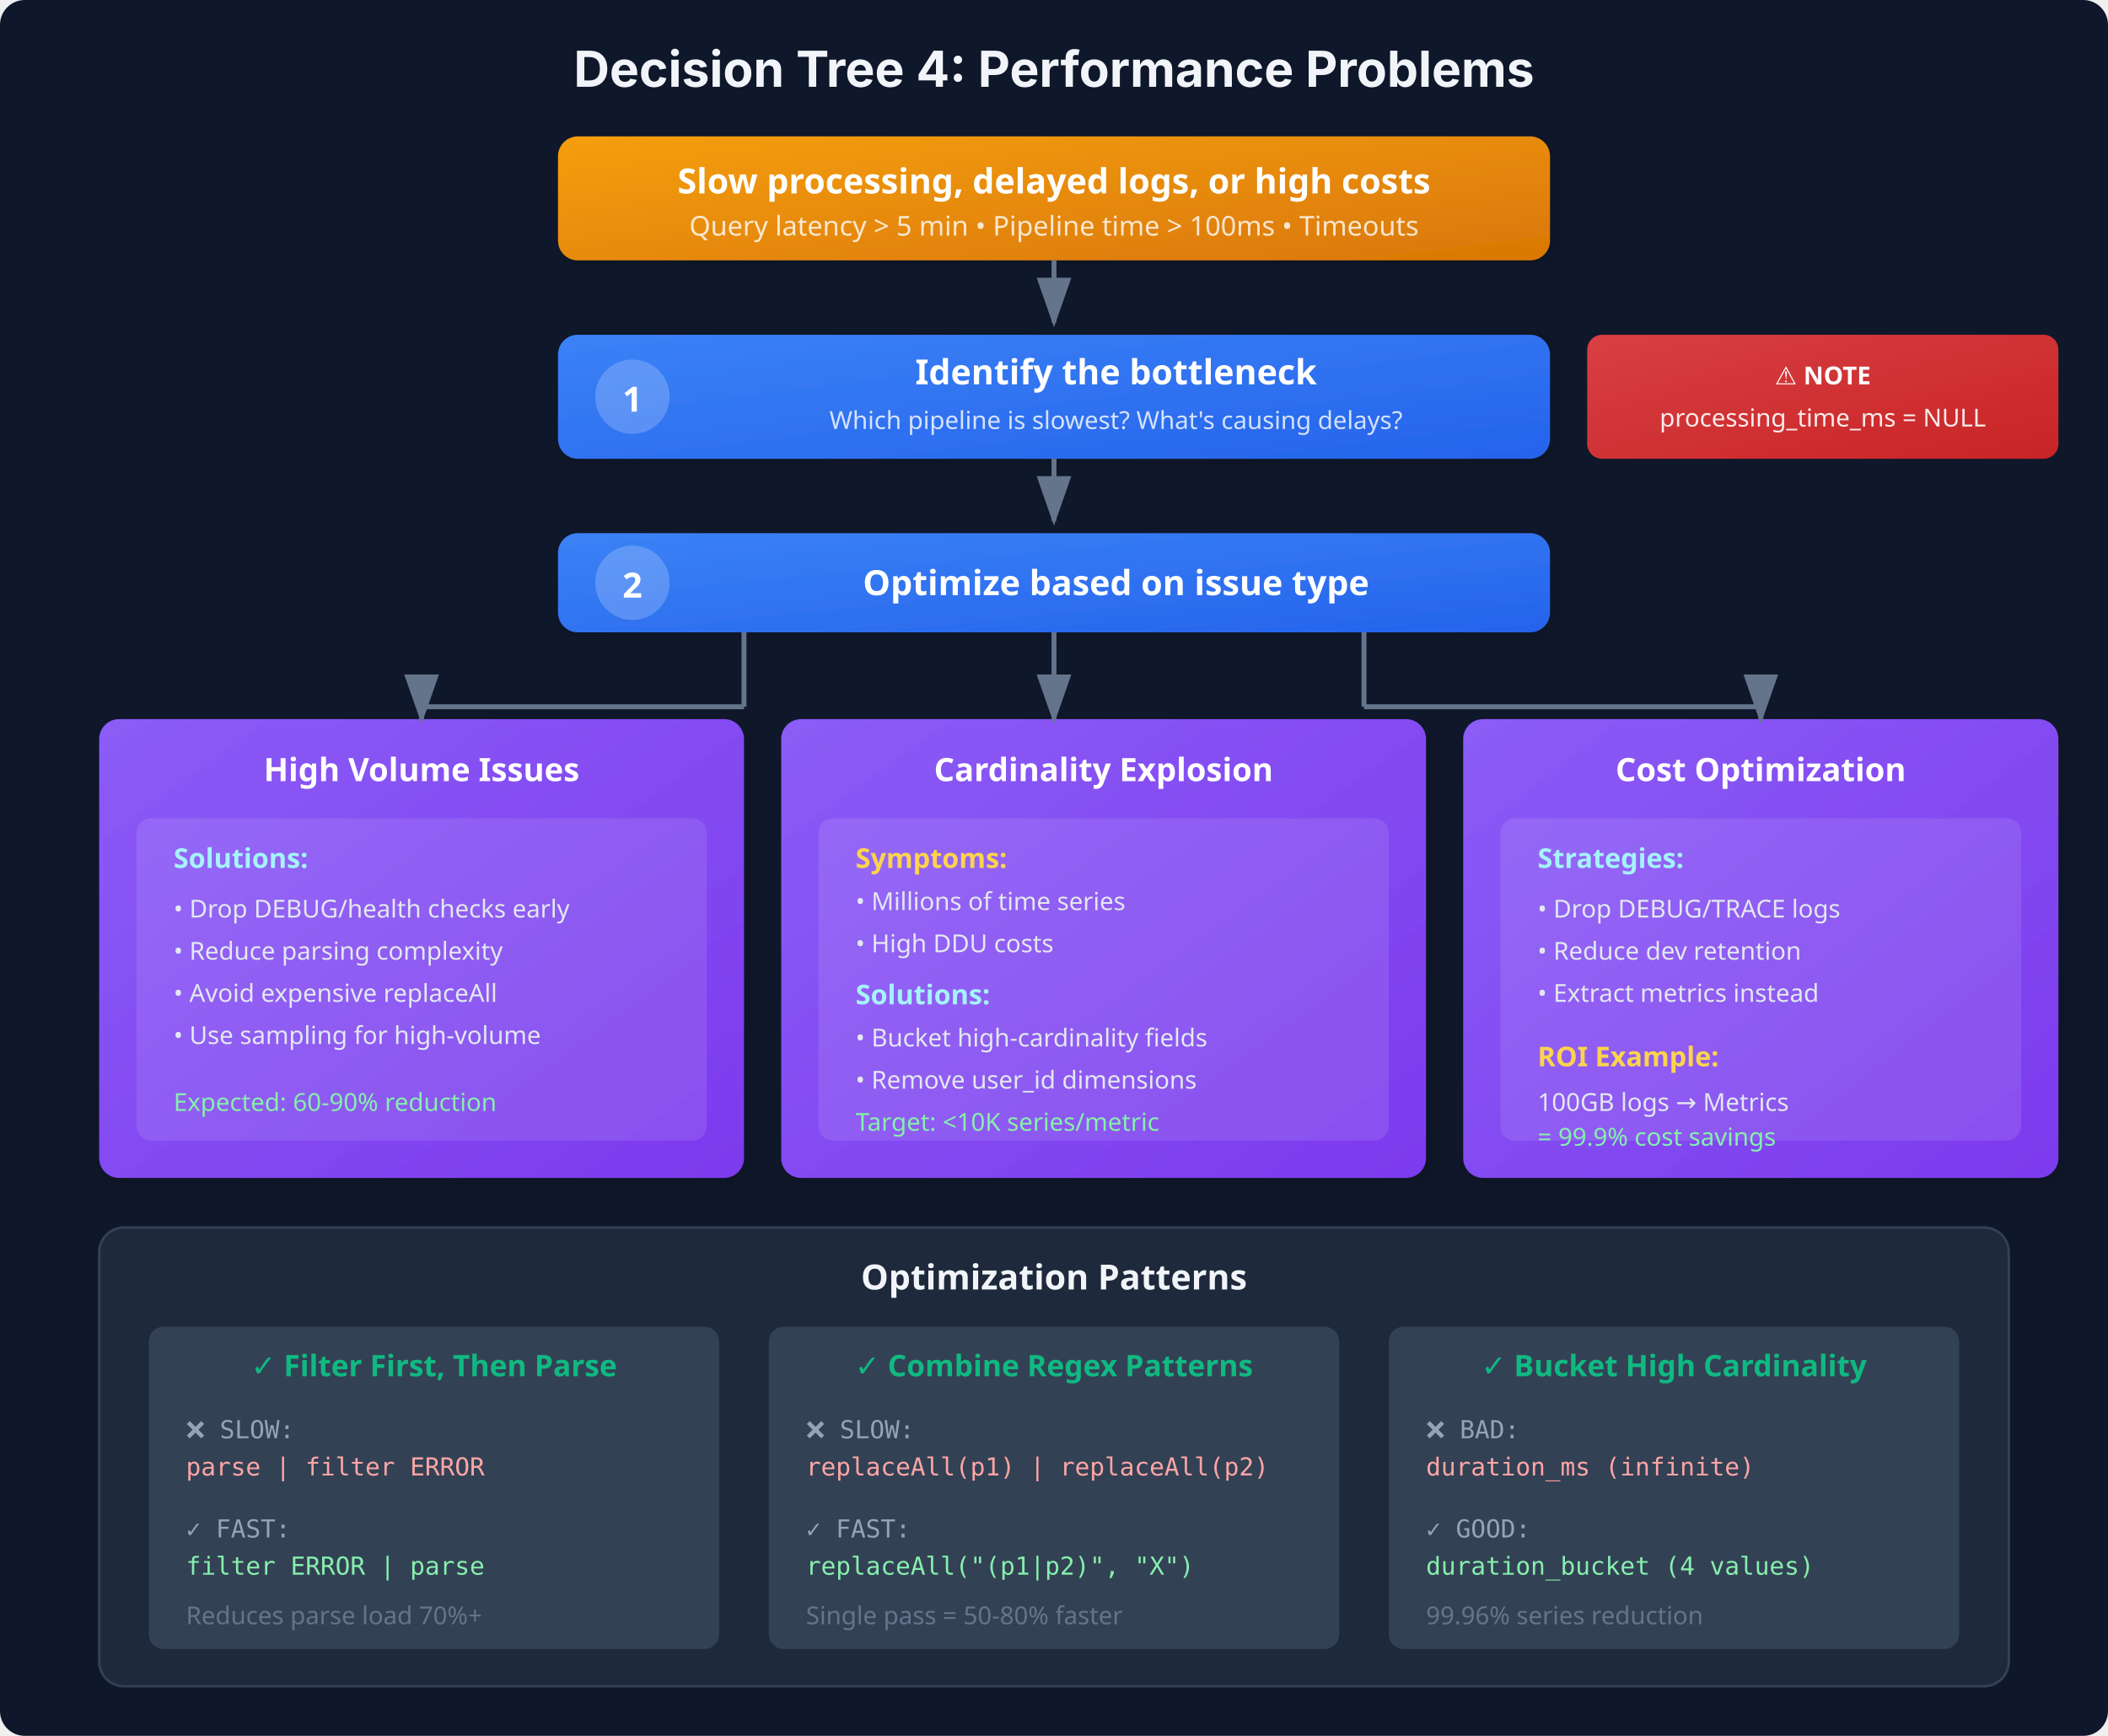
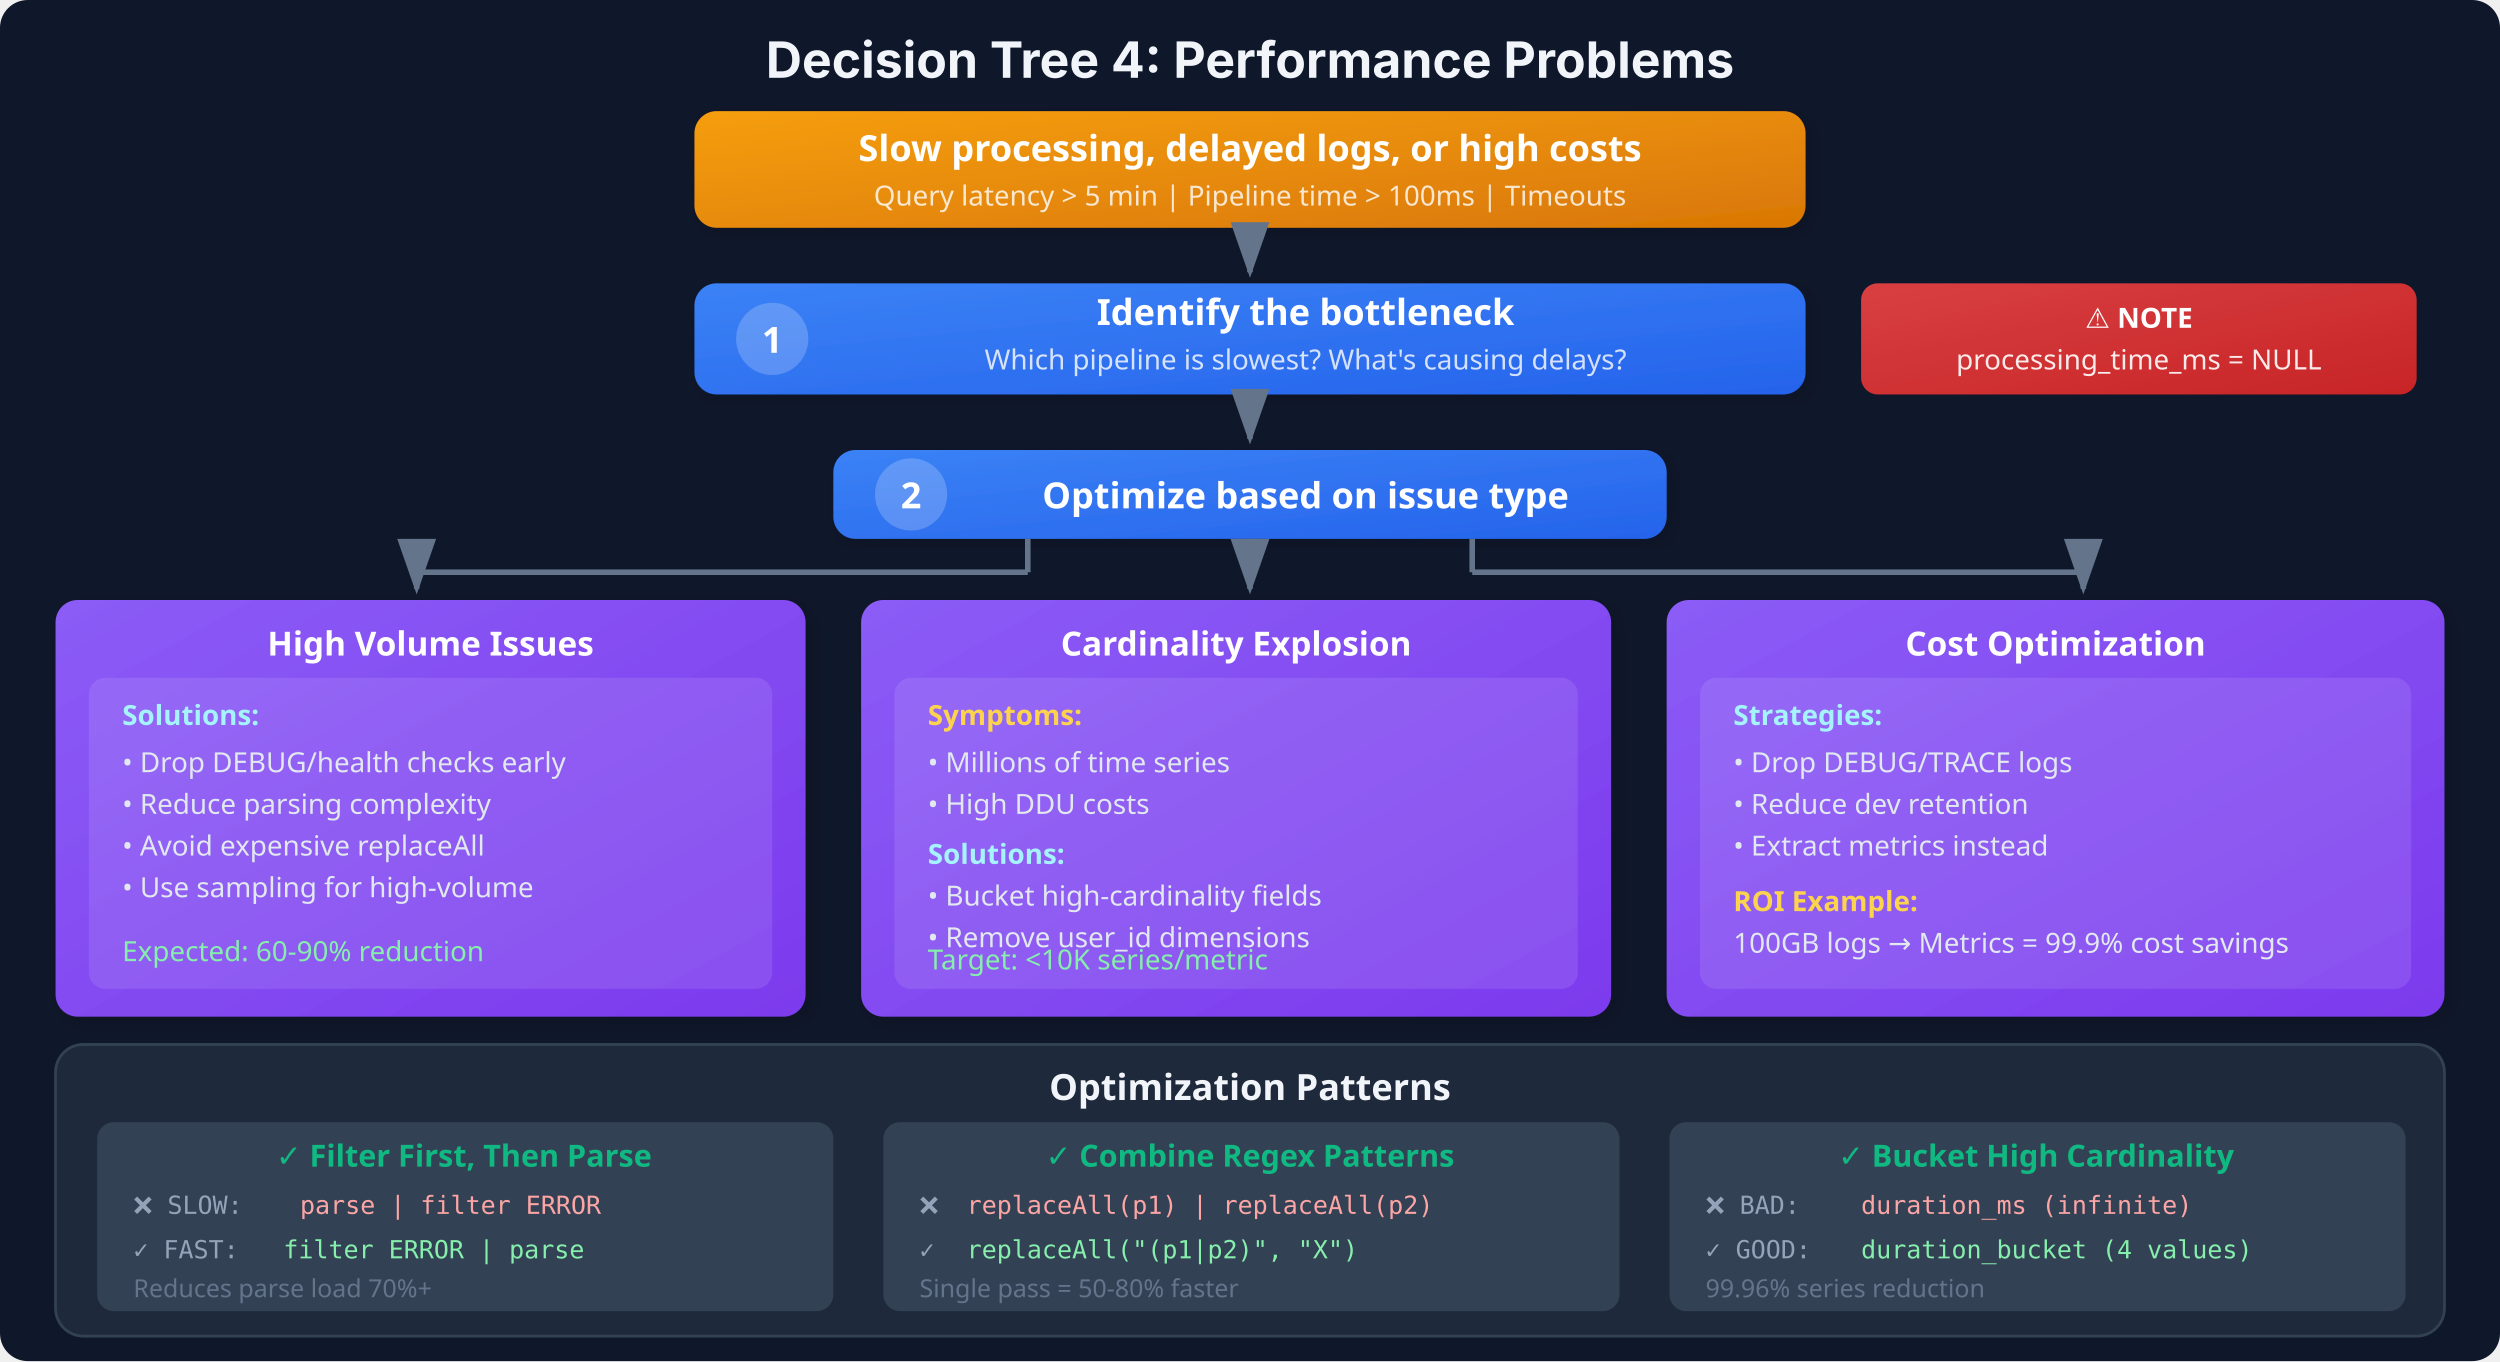
- <svg xmlns="http://www.w3.org/2000/svg" viewBox="0 0 850 700">
+ <svg xmlns="http://www.w3.org/2000/svg" viewBox="0 0 900 490">
  <defs>
    <linearGradient id="pProblemGrad" x1="0%" y1="0%" x2="100%" y2="100%">
      <stop offset="0%" style="stop-color:#f59e0b;stop-opacity:1" />
      <stop offset="100%" style="stop-color:#d97706;stop-opacity:1" />
    </linearGradient>
    <linearGradient id="pStepGrad" x1="0%" y1="0%" x2="100%" y2="100%">
      <stop offset="0%" style="stop-color:#3b82f6;stop-opacity:1" />
      <stop offset="100%" style="stop-color:#2563eb;stop-opacity:1" />
    </linearGradient>
    <linearGradient id="pSolutionGrad" x1="0%" y1="0%" x2="100%" y2="100%">
      <stop offset="0%" style="stop-color:#10b981;stop-opacity:1" />
      <stop offset="100%" style="stop-color:#059669;stop-opacity:1" />
    </linearGradient>
    <linearGradient id="pCategoryGrad" x1="0%" y1="0%" x2="100%" y2="100%">
      <stop offset="0%" style="stop-color:#8b5cf6;stop-opacity:1" />
      <stop offset="100%" style="stop-color:#7c3aed;stop-opacity:1" />
    </linearGradient>
    <linearGradient id="pWarningGrad" x1="0%" y1="0%" x2="100%" y2="100%">
      <stop offset="0%" style="stop-color:#ef4444;stop-opacity:1" />
      <stop offset="100%" style="stop-color:#dc2626;stop-opacity:1" />
    </linearGradient>
    <filter id="pShadow">
      <feDropShadow dx="2" dy="2" stdDeviation="3" flood-opacity="0.15" />
    </filter>
    <marker id="pArrow" markerWidth="10" markerHeight="7" refX="9" refY="3.5" orient="auto">
      <polygon points="0 0, 10 3.5, 0 7" fill="#64748b" />
    </marker>
  </defs>
-   <rect width="850" height="700" fill="#0f172a" rx="10" />
-   <text x="425" y="35" font-family="system-ui, -apple-system, sans-serif" font-size="20" font-weight="bold" fill="#f1f5f9" text-anchor="middle">Decision Tree 4: Performance Problems</text>
-   <rect x="225" y="55" width="400" height="50" rx="8" fill="url(#pProblemGrad)" filter="url(#pShadow)" />
-   <text x="425" y="78" font-family="system-ui, sans-serif" font-size="14" font-weight="bold" fill="#fff" text-anchor="middle">Slow processing, delayed logs, or high costs</text>
-   <text x="425" y="95" font-family="system-ui, sans-serif" font-size="11" fill="rgba(255,255,255,0.8)" text-anchor="middle">Query latency &gt; 5 min • Pipeline time &gt; 100ms • Timeouts</text>
-   <line x1="425" y1="105" x2="425" y2="130" stroke="#64748b" stroke-width="2" marker-end="url(#pArrow)" />
-   <rect x="225" y="135" width="400" height="50" rx="8" fill="url(#pStepGrad)" filter="url(#pShadow)" />
-   <circle cx="255" cy="160" r="15" fill="rgba(255,255,255,0.2)" />
-   <text x="255" y="166" font-family="system-ui, sans-serif" font-size="14" font-weight="bold" fill="#fff" text-anchor="middle">1</text>
-   <text x="450" y="155" font-family="system-ui, sans-serif" font-size="14" font-weight="bold" fill="#fff" text-anchor="middle">Identify the bottleneck</text>
-   <text x="450" y="173" font-family="system-ui, sans-serif" font-size="10" fill="rgba(255,255,255,0.8)" text-anchor="middle">Which pipeline is slowest? What's causing delays?</text>
-   <rect x="640" y="135" width="190" height="50" rx="6" fill="url(#pWarningGrad)" opacity="0.9" />
-   <text x="735" y="155" font-family="system-ui, sans-serif" font-size="10" font-weight="bold" fill="#fff" text-anchor="middle">⚠️ NOTE</text>
-   <text x="735" y="172" font-family="system-ui, sans-serif" font-size="10" fill="rgba(255,255,255,0.9)" text-anchor="middle">processing_time_ms = NULL</text>
-   <line x1="425" y1="185" x2="425" y2="210" stroke="#64748b" stroke-width="2" marker-end="url(#pArrow)" />
-   <rect x="225" y="215" width="400" height="40" rx="8" fill="url(#pStepGrad)" filter="url(#pShadow)" />
-   <circle cx="255" cy="235" r="15" fill="rgba(255,255,255,0.2)" />
-   <text x="255" y="241" font-family="system-ui, sans-serif" font-size="14" font-weight="bold" fill="#fff" text-anchor="middle">2</text>
-   <text x="450" y="240" font-family="system-ui, sans-serif" font-size="14" font-weight="bold" fill="#fff" text-anchor="middle">Optimize based on issue type</text>
-   <line x1="300" y1="255" x2="300" y2="285" stroke="#64748b" stroke-width="2" />
-   <line x1="425" y1="255" x2="425" y2="285" stroke="#64748b" stroke-width="2" />
-   <line x1="550" y1="255" x2="550" y2="285" stroke="#64748b" stroke-width="2" />
-   <rect x="40" y="290" width="260" height="185" rx="8" fill="url(#pCategoryGrad)" filter="url(#pShadow)" />
-   <text x="170" y="315" font-family="system-ui, sans-serif" font-size="13" font-weight="bold" fill="#fff" text-anchor="middle">High Volume Issues</text>
-   <rect x="55" y="330" width="230" height="130" rx="6" fill="rgba(255,255,255,0.1)" />
-   <text x="70" y="350" font-family="system-ui, sans-serif" font-size="11" font-weight="bold" fill="#a5f3fc">Solutions:</text>
-   <text x="70" y="370" font-family="system-ui, sans-serif" font-size="10" fill="#e2e8f0">• Drop DEBUG/health checks early</text>
-   <text x="70" y="387" font-family="system-ui, sans-serif" font-size="10" fill="#e2e8f0">• Reduce parsing complexity</text>
-   <text x="70" y="404" font-family="system-ui, sans-serif" font-size="10" fill="#e2e8f0">• Avoid expensive replaceAll</text>
-   <text x="70" y="421" font-family="system-ui, sans-serif" font-size="10" fill="#e2e8f0">• Use sampling for high-volume</text>
-   <text x="70" y="448" font-family="system-ui, sans-serif" font-size="10" fill="#86efac">Expected: 60-90% reduction</text>
-   <line x1="300" y1="285" x2="170" y2="285" stroke="#64748b" stroke-width="2" />
-   <line x1="170" y1="285" x2="170" y2="290" stroke="#64748b" stroke-width="2" marker-end="url(#pArrow)" />
-   <rect x="315" y="290" width="260" height="185" rx="8" fill="url(#pCategoryGrad)" filter="url(#pShadow)" />
-   <text x="445" y="315" font-family="system-ui, sans-serif" font-size="13" font-weight="bold" fill="#fff" text-anchor="middle">Cardinality Explosion</text>
-   <rect x="330" y="330" width="230" height="130" rx="6" fill="rgba(255,255,255,0.1)" />
-   <text x="345" y="350" font-family="system-ui, sans-serif" font-size="11" font-weight="bold" fill="#fcd34d">Symptoms:</text>
-   <text x="345" y="367" font-family="system-ui, sans-serif" font-size="10" fill="#e2e8f0">• Millions of time series</text>
-   <text x="345" y="384" font-family="system-ui, sans-serif" font-size="10" fill="#e2e8f0">• High DDU costs</text>
-   <text x="345" y="405" font-family="system-ui, sans-serif" font-size="11" font-weight="bold" fill="#a5f3fc">Solutions:</text>
-   <text x="345" y="422" font-family="system-ui, sans-serif" font-size="10" fill="#e2e8f0">• Bucket high-cardinality fields</text>
-   <text x="345" y="439" font-family="system-ui, sans-serif" font-size="10" fill="#e2e8f0">• Remove user_id dimensions</text>
-   <text x="345" y="456" font-family="system-ui, sans-serif" font-size="10" fill="#86efac">Target: &lt;10K series/metric</text>
-   <line x1="425" y1="285" x2="425" y2="290" stroke="#64748b" stroke-width="2" marker-end="url(#pArrow)" />
-   <rect x="590" y="290" width="240" height="185" rx="8" fill="url(#pCategoryGrad)" filter="url(#pShadow)" />
-   <text x="710" y="315" font-family="system-ui, sans-serif" font-size="13" font-weight="bold" fill="#fff" text-anchor="middle">Cost Optimization</text>
-   <rect x="605" y="330" width="210" height="130" rx="6" fill="rgba(255,255,255,0.1)" />
-   <text x="620" y="350" font-family="system-ui, sans-serif" font-size="11" font-weight="bold" fill="#a5f3fc">Strategies:</text>
-   <text x="620" y="370" font-family="system-ui, sans-serif" font-size="10" fill="#e2e8f0">• Drop DEBUG/TRACE logs</text>
-   <text x="620" y="387" font-family="system-ui, sans-serif" font-size="10" fill="#e2e8f0">• Reduce dev retention</text>
-   <text x="620" y="404" font-family="system-ui, sans-serif" font-size="10" fill="#e2e8f0">• Extract metrics instead</text>
-   <text x="620" y="430" font-family="system-ui, sans-serif" font-size="11" font-weight="bold" fill="#fcd34d">ROI Example:</text>
-   <text x="620" y="448" font-family="system-ui, sans-serif" font-size="10" fill="#e2e8f0">100GB logs → Metrics</text>
-   <text x="620" y="462" font-family="system-ui, sans-serif" font-size="10" fill="#86efac">= 99.9% cost savings</text>
-   <line x1="550" y1="285" x2="710" y2="285" stroke="#64748b" stroke-width="2" />
-   <line x1="710" y1="285" x2="710" y2="290" stroke="#64748b" stroke-width="2" marker-end="url(#pArrow)" />
-   <rect x="40" y="495" width="770" height="185" rx="10" fill="#1e293b" stroke="#334155" stroke-width="1" />
-   <text x="425" y="520" font-family="system-ui, sans-serif" font-size="14" font-weight="bold" fill="#f1f5f9" text-anchor="middle">Optimization Patterns</text>
-   <rect x="60" y="535" width="230" height="130" rx="6" fill="#334155" />
-   <text x="175" y="555" font-family="system-ui, sans-serif" font-size="12" font-weight="bold" fill="#10b981" text-anchor="middle">✓ Filter First, Then Parse</text>
-   <text x="75" y="580" font-family="monospace" font-size="10" fill="#94a3b8">❌ SLOW:</text>
-   <text x="75" y="595" font-family="monospace" font-size="10" fill="#fca5a5">parse | filter ERROR</text>
-   <text x="75" y="620" font-family="monospace" font-size="10" fill="#94a3b8">✓ FAST:</text>
-   <text x="75" y="635" font-family="monospace" font-size="10" fill="#86efac">filter ERROR | parse</text>
-   <text x="75" y="655" font-family="system-ui, sans-serif" font-size="10" fill="#64748b">Reduces parse load 70%+</text>
-   <rect x="310" y="535" width="230" height="130" rx="6" fill="#334155" />
-   <text x="425" y="555" font-family="system-ui, sans-serif" font-size="12" font-weight="bold" fill="#10b981" text-anchor="middle">✓ Combine Regex Patterns</text>
-   <text x="325" y="580" font-family="monospace" font-size="10" fill="#94a3b8">❌ SLOW:</text>
-   <text x="325" y="595" font-family="monospace" font-size="10" fill="#fca5a5">replaceAll(p1) | replaceAll(p2)</text>
-   <text x="325" y="620" font-family="monospace" font-size="10" fill="#94a3b8">✓ FAST:</text>
-   <text x="325" y="635" font-family="monospace" font-size="10" fill="#86efac">replaceAll("(p1|p2)", "X")</text>
-   <text x="325" y="655" font-family="system-ui, sans-serif" font-size="10" fill="#64748b">Single pass = 50-80% faster</text>
-   <rect x="560" y="535" width="230" height="130" rx="6" fill="#334155" />
-   <text x="675" y="555" font-family="system-ui, sans-serif" font-size="12" font-weight="bold" fill="#10b981" text-anchor="middle">✓ Bucket High Cardinality</text>
-   <text x="575" y="580" font-family="monospace" font-size="10" fill="#94a3b8">❌ BAD:</text>
-   <text x="575" y="595" font-family="monospace" font-size="10" fill="#fca5a5">duration_ms (infinite)</text>
-   <text x="575" y="620" font-family="monospace" font-size="10" fill="#94a3b8">✓ GOOD:</text>
-   <text x="575" y="635" font-family="monospace" font-size="10" fill="#86efac">duration_bucket (4 values)</text>
-   <text x="575" y="655" font-family="system-ui, sans-serif" font-size="10" fill="#64748b">99.96% series reduction</text>
+   <rect width="900" height="490" fill="#0f172a" rx="10" />
+   <text x="450" y="28" font-family="system-ui, -apple-system, sans-serif" font-size="18" font-weight="bold" fill="#f1f5f9" text-anchor="middle">Decision Tree 4: Performance Problems</text>
+   <rect x="250" y="40" width="400" height="42" rx="8" fill="url(#pProblemGrad)" filter="url(#pShadow)" />
+   <text x="450" y="58" font-family="system-ui, sans-serif" font-size="13" font-weight="bold" fill="#fff" text-anchor="middle">Slow processing, delayed logs, or high costs</text>
+   <text x="450" y="74" font-family="system-ui, sans-serif" font-size="10" fill="rgba(255,255,255,0.8)" text-anchor="middle">Query latency &gt; 5 min | Pipeline time &gt; 100ms | Timeouts</text>
+   <line x1="450" y1="82" x2="450" y2="98" stroke="#64748b" stroke-width="2" marker-end="url(#pArrow)" />
+   <rect x="250" y="102" width="400" height="40" rx="8" fill="url(#pStepGrad)" filter="url(#pShadow)" />
+   <circle cx="278" cy="122" r="13" fill="rgba(255,255,255,0.2)" />
+   <text x="278" y="127" font-family="system-ui, sans-serif" font-size="13" font-weight="bold" fill="#fff" text-anchor="middle">1</text>
+   <text x="470" y="117" font-family="system-ui, sans-serif" font-size="13" font-weight="bold" fill="#fff" text-anchor="middle">Identify the bottleneck</text>
+   <text x="470" y="133" font-family="system-ui, sans-serif" font-size="10" fill="rgba(255,255,255,0.8)" text-anchor="middle">Which pipeline is slowest? What's causing delays?</text>
+   <rect x="670" y="102" width="200" height="40" rx="6" fill="url(#pWarningGrad)" opacity="0.9" />
+   <text x="770" y="118" font-family="system-ui, sans-serif" font-size="10" font-weight="bold" fill="#fff" text-anchor="middle">⚠️ NOTE</text>
+   <text x="770" y="133" font-family="system-ui, sans-serif" font-size="10" fill="rgba(255,255,255,0.9)" text-anchor="middle">processing_time_ms = NULL</text>
+   <line x1="450" y1="142" x2="450" y2="158" stroke="#64748b" stroke-width="2" marker-end="url(#pArrow)" />
+   <rect x="300" y="162" width="300" height="32" rx="8" fill="url(#pStepGrad)" filter="url(#pShadow)" />
+   <circle cx="328" cy="178" r="13" fill="rgba(255,255,255,0.2)" />
+   <text x="328" y="183" font-family="system-ui, sans-serif" font-size="13" font-weight="bold" fill="#fff" text-anchor="middle">2</text>
+   <text x="470" y="183" font-family="system-ui, sans-serif" font-size="13" font-weight="bold" fill="#fff" text-anchor="middle">Optimize based on issue type</text>
+   <line x1="370" y1="194" x2="370" y2="206" stroke="#64748b" stroke-width="2" />
+   <line x1="370" y1="206" x2="150" y2="206" stroke="#64748b" stroke-width="2" />
+   <line x1="150" y1="206" x2="150" y2="212" stroke="#64748b" stroke-width="2" marker-end="url(#pArrow)" />
+   <line x1="450" y1="194" x2="450" y2="212" stroke="#64748b" stroke-width="2" marker-end="url(#pArrow)" />
+   <line x1="530" y1="194" x2="530" y2="206" stroke="#64748b" stroke-width="2" />
+   <line x1="530" y1="206" x2="750" y2="206" stroke="#64748b" stroke-width="2" />
+   <line x1="750" y1="206" x2="750" y2="212" stroke="#64748b" stroke-width="2" marker-end="url(#pArrow)" />
+   <rect x="20" y="216" width="270" height="150" rx="8" fill="url(#pCategoryGrad)" filter="url(#pShadow)" />
+   <text x="155" y="236" font-family="system-ui, sans-serif" font-size="12" font-weight="bold" fill="#fff" text-anchor="middle">High Volume Issues</text>
+   <rect x="32" y="244" width="246" height="112" rx="6" fill="rgba(255,255,255,0.1)" />
+   <text x="44" y="261" font-family="system-ui, sans-serif" font-size="10" font-weight="bold" fill="#a5f3fc">Solutions:</text>
+   <text x="44" y="278" font-family="system-ui, sans-serif" font-size="10" fill="#e2e8f0">• Drop DEBUG/health checks early</text>
+   <text x="44" y="293" font-family="system-ui, sans-serif" font-size="10" fill="#e2e8f0">• Reduce parsing complexity</text>
+   <text x="44" y="308" font-family="system-ui, sans-serif" font-size="10" fill="#e2e8f0">• Avoid expensive replaceAll</text>
+   <text x="44" y="323" font-family="system-ui, sans-serif" font-size="10" fill="#e2e8f0">• Use sampling for high-volume</text>
+   <text x="44" y="346" font-family="system-ui, sans-serif" font-size="10" fill="#86efac">Expected: 60-90% reduction</text>
+   <rect x="310" y="216" width="270" height="150" rx="8" fill="url(#pCategoryGrad)" filter="url(#pShadow)" />
+   <text x="445" y="236" font-family="system-ui, sans-serif" font-size="12" font-weight="bold" fill="#fff" text-anchor="middle">Cardinality Explosion</text>
+   <rect x="322" y="244" width="246" height="112" rx="6" fill="rgba(255,255,255,0.1)" />
+   <text x="334" y="261" font-family="system-ui, sans-serif" font-size="10" font-weight="bold" fill="#fcd34d">Symptoms:</text>
+   <text x="334" y="278" font-family="system-ui, sans-serif" font-size="10" fill="#e2e8f0">• Millions of time series</text>
+   <text x="334" y="293" font-family="system-ui, sans-serif" font-size="10" fill="#e2e8f0">• High DDU costs</text>
+   <text x="334" y="311" font-family="system-ui, sans-serif" font-size="10" font-weight="bold" fill="#a5f3fc">Solutions:</text>
+   <text x="334" y="326" font-family="system-ui, sans-serif" font-size="10" fill="#e2e8f0">• Bucket high-cardinality fields</text>
+   <text x="334" y="341" font-family="system-ui, sans-serif" font-size="10" fill="#e2e8f0">• Remove user_id dimensions</text>
+   <text x="334" y="349" font-family="system-ui, sans-serif" font-size="10" fill="#86efac">Target: &lt;10K series/metric</text>
+   <rect x="600" y="216" width="280" height="150" rx="8" fill="url(#pCategoryGrad)" filter="url(#pShadow)" />
+   <text x="740" y="236" font-family="system-ui, sans-serif" font-size="12" font-weight="bold" fill="#fff" text-anchor="middle">Cost Optimization</text>
+   <rect x="612" y="244" width="256" height="112" rx="6" fill="rgba(255,255,255,0.1)" />
+   <text x="624" y="261" font-family="system-ui, sans-serif" font-size="10" font-weight="bold" fill="#a5f3fc">Strategies:</text>
+   <text x="624" y="278" font-family="system-ui, sans-serif" font-size="10" fill="#e2e8f0">• Drop DEBUG/TRACE logs</text>
+   <text x="624" y="293" font-family="system-ui, sans-serif" font-size="10" fill="#e2e8f0">• Reduce dev retention</text>
+   <text x="624" y="308" font-family="system-ui, sans-serif" font-size="10" fill="#e2e8f0">• Extract metrics instead</text>
+   <text x="624" y="328" font-family="system-ui, sans-serif" font-size="10" font-weight="bold" fill="#fcd34d">ROI Example:</text>
+   <text x="624" y="343" font-family="system-ui, sans-serif" font-size="10" fill="#e2e8f0">100GB logs → Metrics = 99.9% cost savings</text>
+   <rect x="20" y="376" width="860" height="105" rx="10" fill="#1e293b" stroke="#334155" stroke-width="1" />
+   <text x="450" y="396" font-family="system-ui, sans-serif" font-size="13" font-weight="bold" fill="#f1f5f9" text-anchor="middle">Optimization Patterns</text>
+   <rect x="35" y="404" width="265" height="68" rx="6" fill="#334155" />
+   <text x="167" y="420" font-family="system-ui, sans-serif" font-size="11" font-weight="bold" fill="#10b981" text-anchor="middle">✓ Filter First, Then Parse</text>
+   <text x="48" y="437" font-family="monospace" font-size="9" fill="#94a3b8">❌ SLOW: </text>
+   <text x="108" y="437" font-family="monospace" font-size="9" fill="#fca5a5">parse | filter ERROR</text>
+   <text x="48" y="453" font-family="monospace" font-size="9" fill="#94a3b8">✓ FAST: </text>
+   <text x="102" y="453" font-family="monospace" font-size="9" fill="#86efac">filter ERROR | parse</text>
+   <text x="48" y="467" font-family="system-ui, sans-serif" font-size="9" fill="#64748b">Reduces parse load 70%+</text>
+   <rect x="318" y="404" width="265" height="68" rx="6" fill="#334155" />
+   <text x="450" y="420" font-family="system-ui, sans-serif" font-size="11" font-weight="bold" fill="#10b981" text-anchor="middle">✓ Combine Regex Patterns</text>
+   <text x="331" y="437" font-family="monospace" font-size="9" fill="#94a3b8">❌ </text>
+   <text x="348" y="437" font-family="monospace" font-size="9" fill="#fca5a5">replaceAll(p1) | replaceAll(p2)</text>
+   <text x="331" y="453" font-family="monospace" font-size="9" fill="#94a3b8">✓  </text>
+   <text x="348" y="453" font-family="monospace" font-size="9" fill="#86efac">replaceAll("(p1|p2)", "X")</text>
+   <text x="331" y="467" font-family="system-ui, sans-serif" font-size="9" fill="#64748b">Single pass = 50-80% faster</text>
+   <rect x="601" y="404" width="265" height="68" rx="6" fill="#334155" />
+   <text x="733" y="420" font-family="system-ui, sans-serif" font-size="11" font-weight="bold" fill="#10b981" text-anchor="middle">✓ Bucket High Cardinality</text>
+   <text x="614" y="437" font-family="monospace" font-size="9" fill="#94a3b8">❌ BAD:  </text>
+   <text x="670" y="437" font-family="monospace" font-size="9" fill="#fca5a5">duration_ms (infinite)</text>
+   <text x="614" y="453" font-family="monospace" font-size="9" fill="#94a3b8">✓ GOOD: </text>
+   <text x="670" y="453" font-family="monospace" font-size="9" fill="#86efac">duration_bucket (4 values)</text>
+   <text x="614" y="467" font-family="system-ui, sans-serif" font-size="9" fill="#64748b">99.96% series reduction</text>
</svg>
